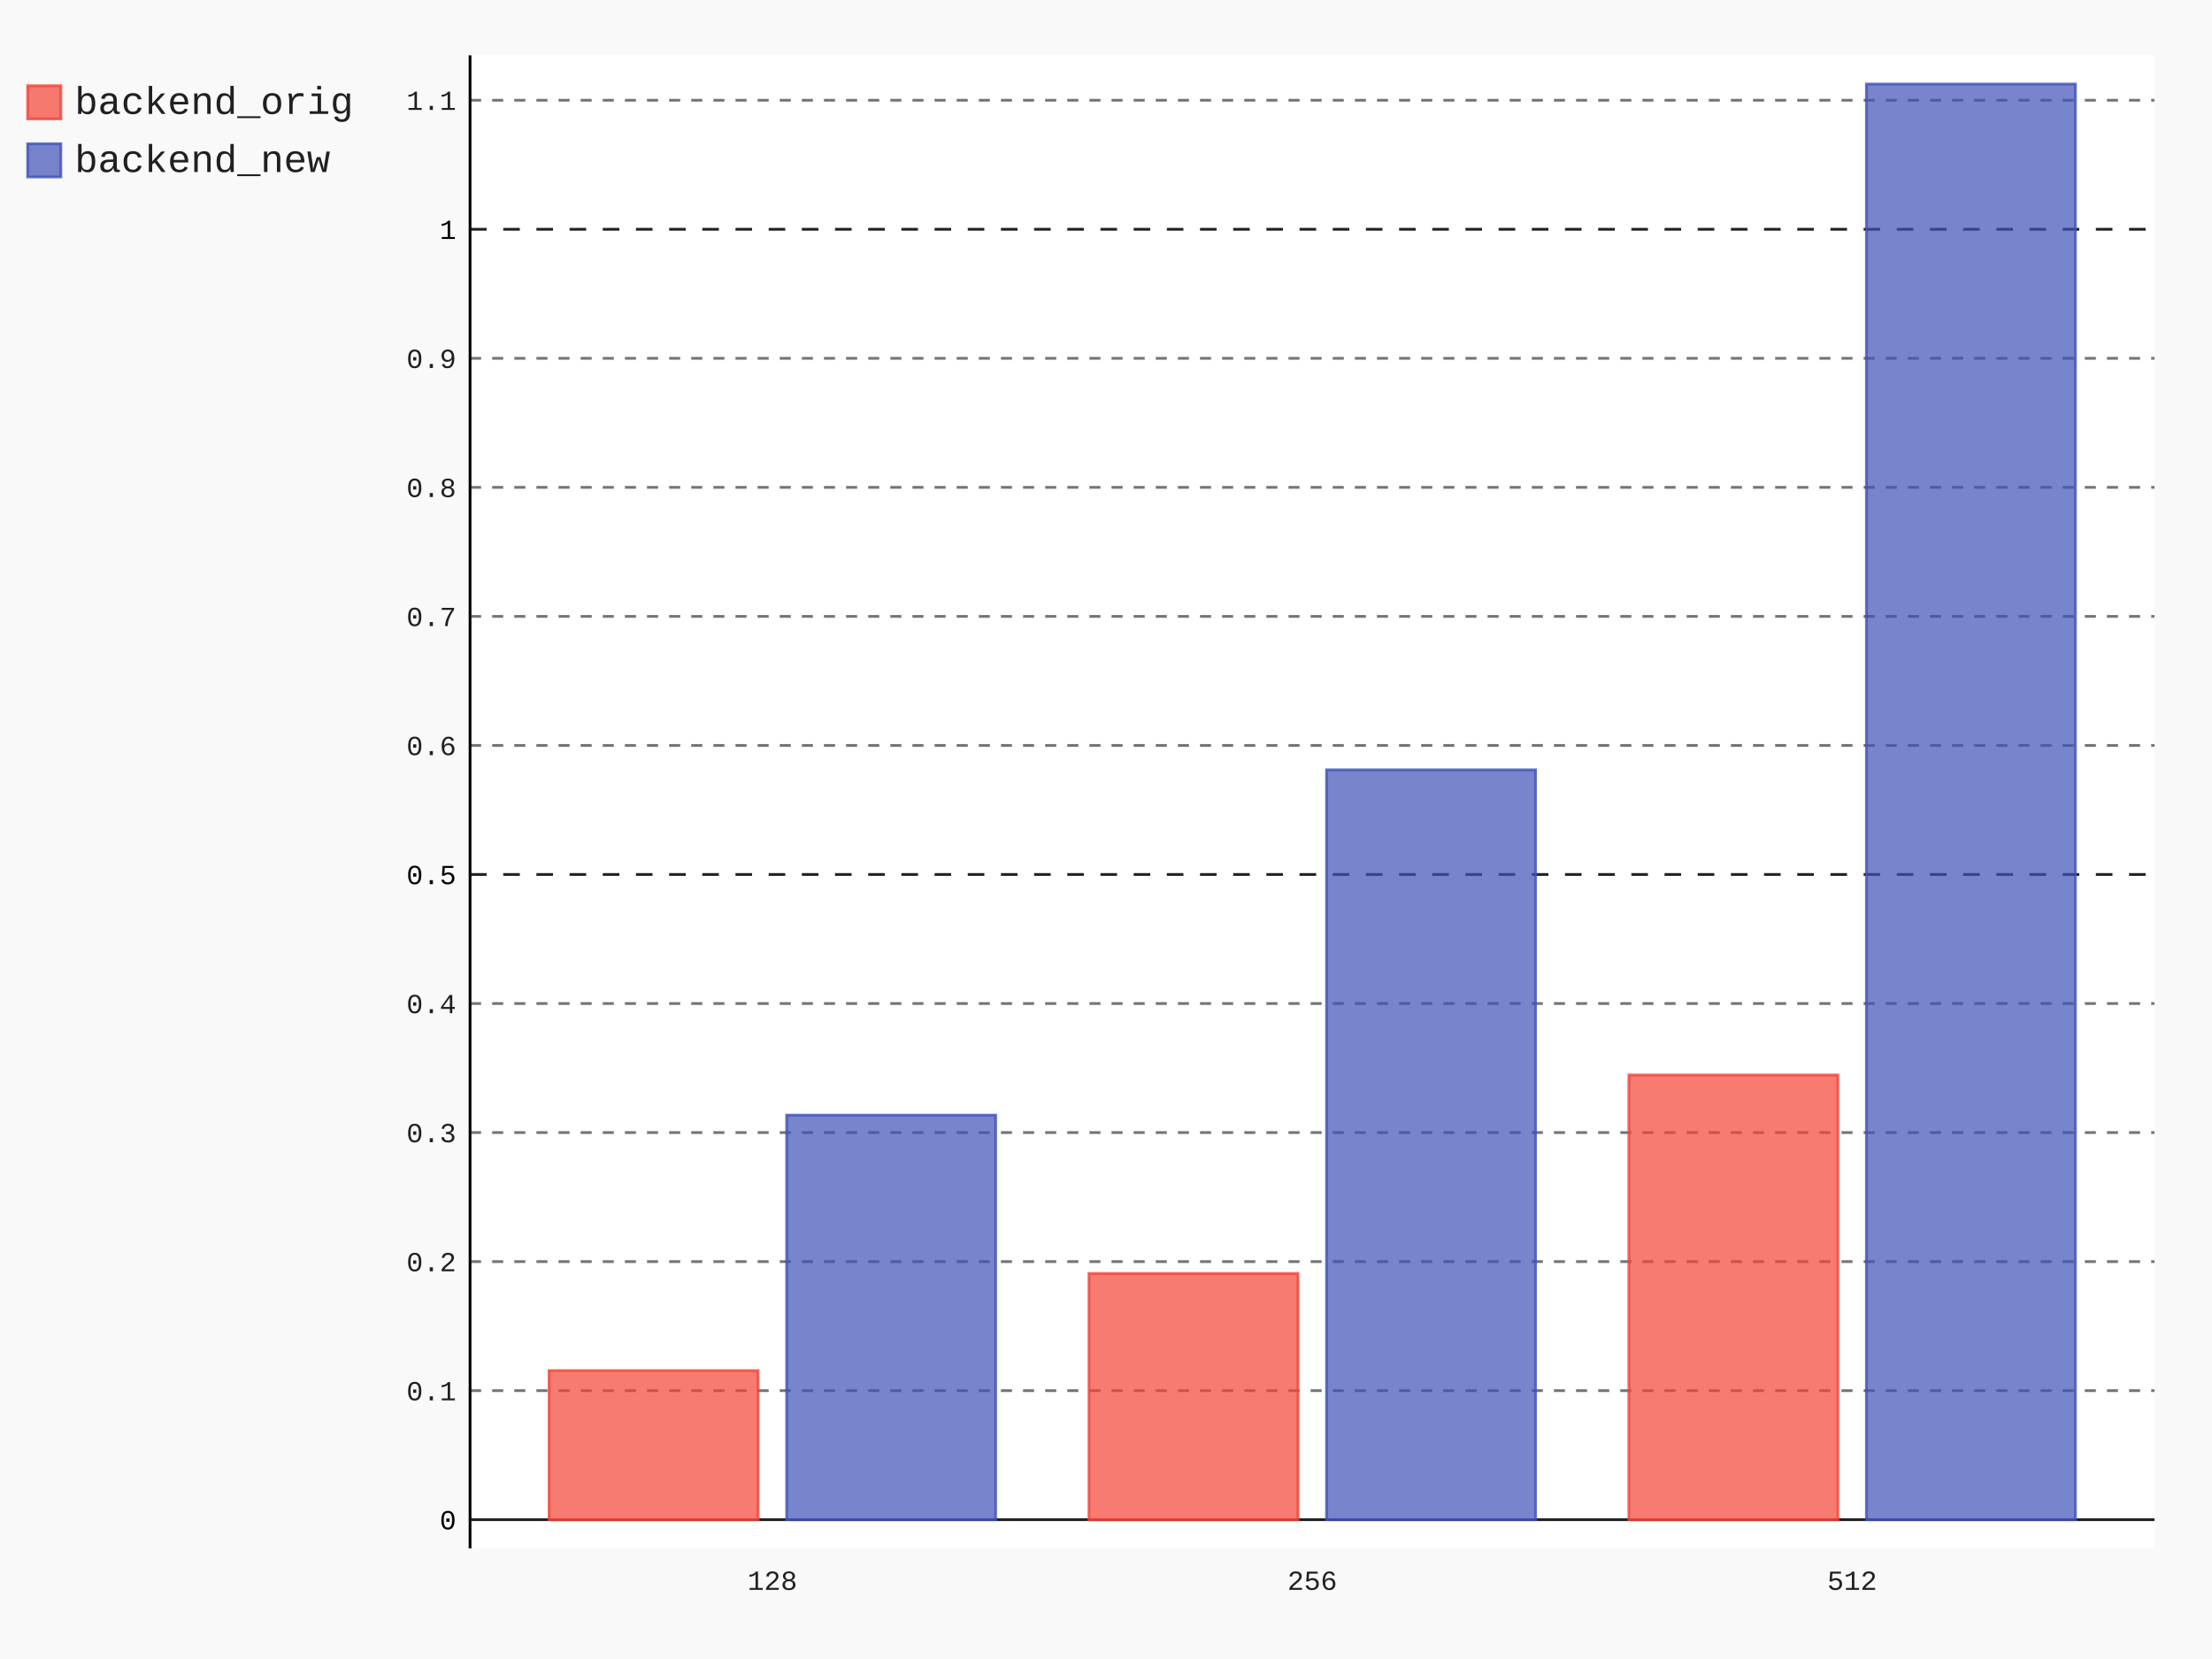
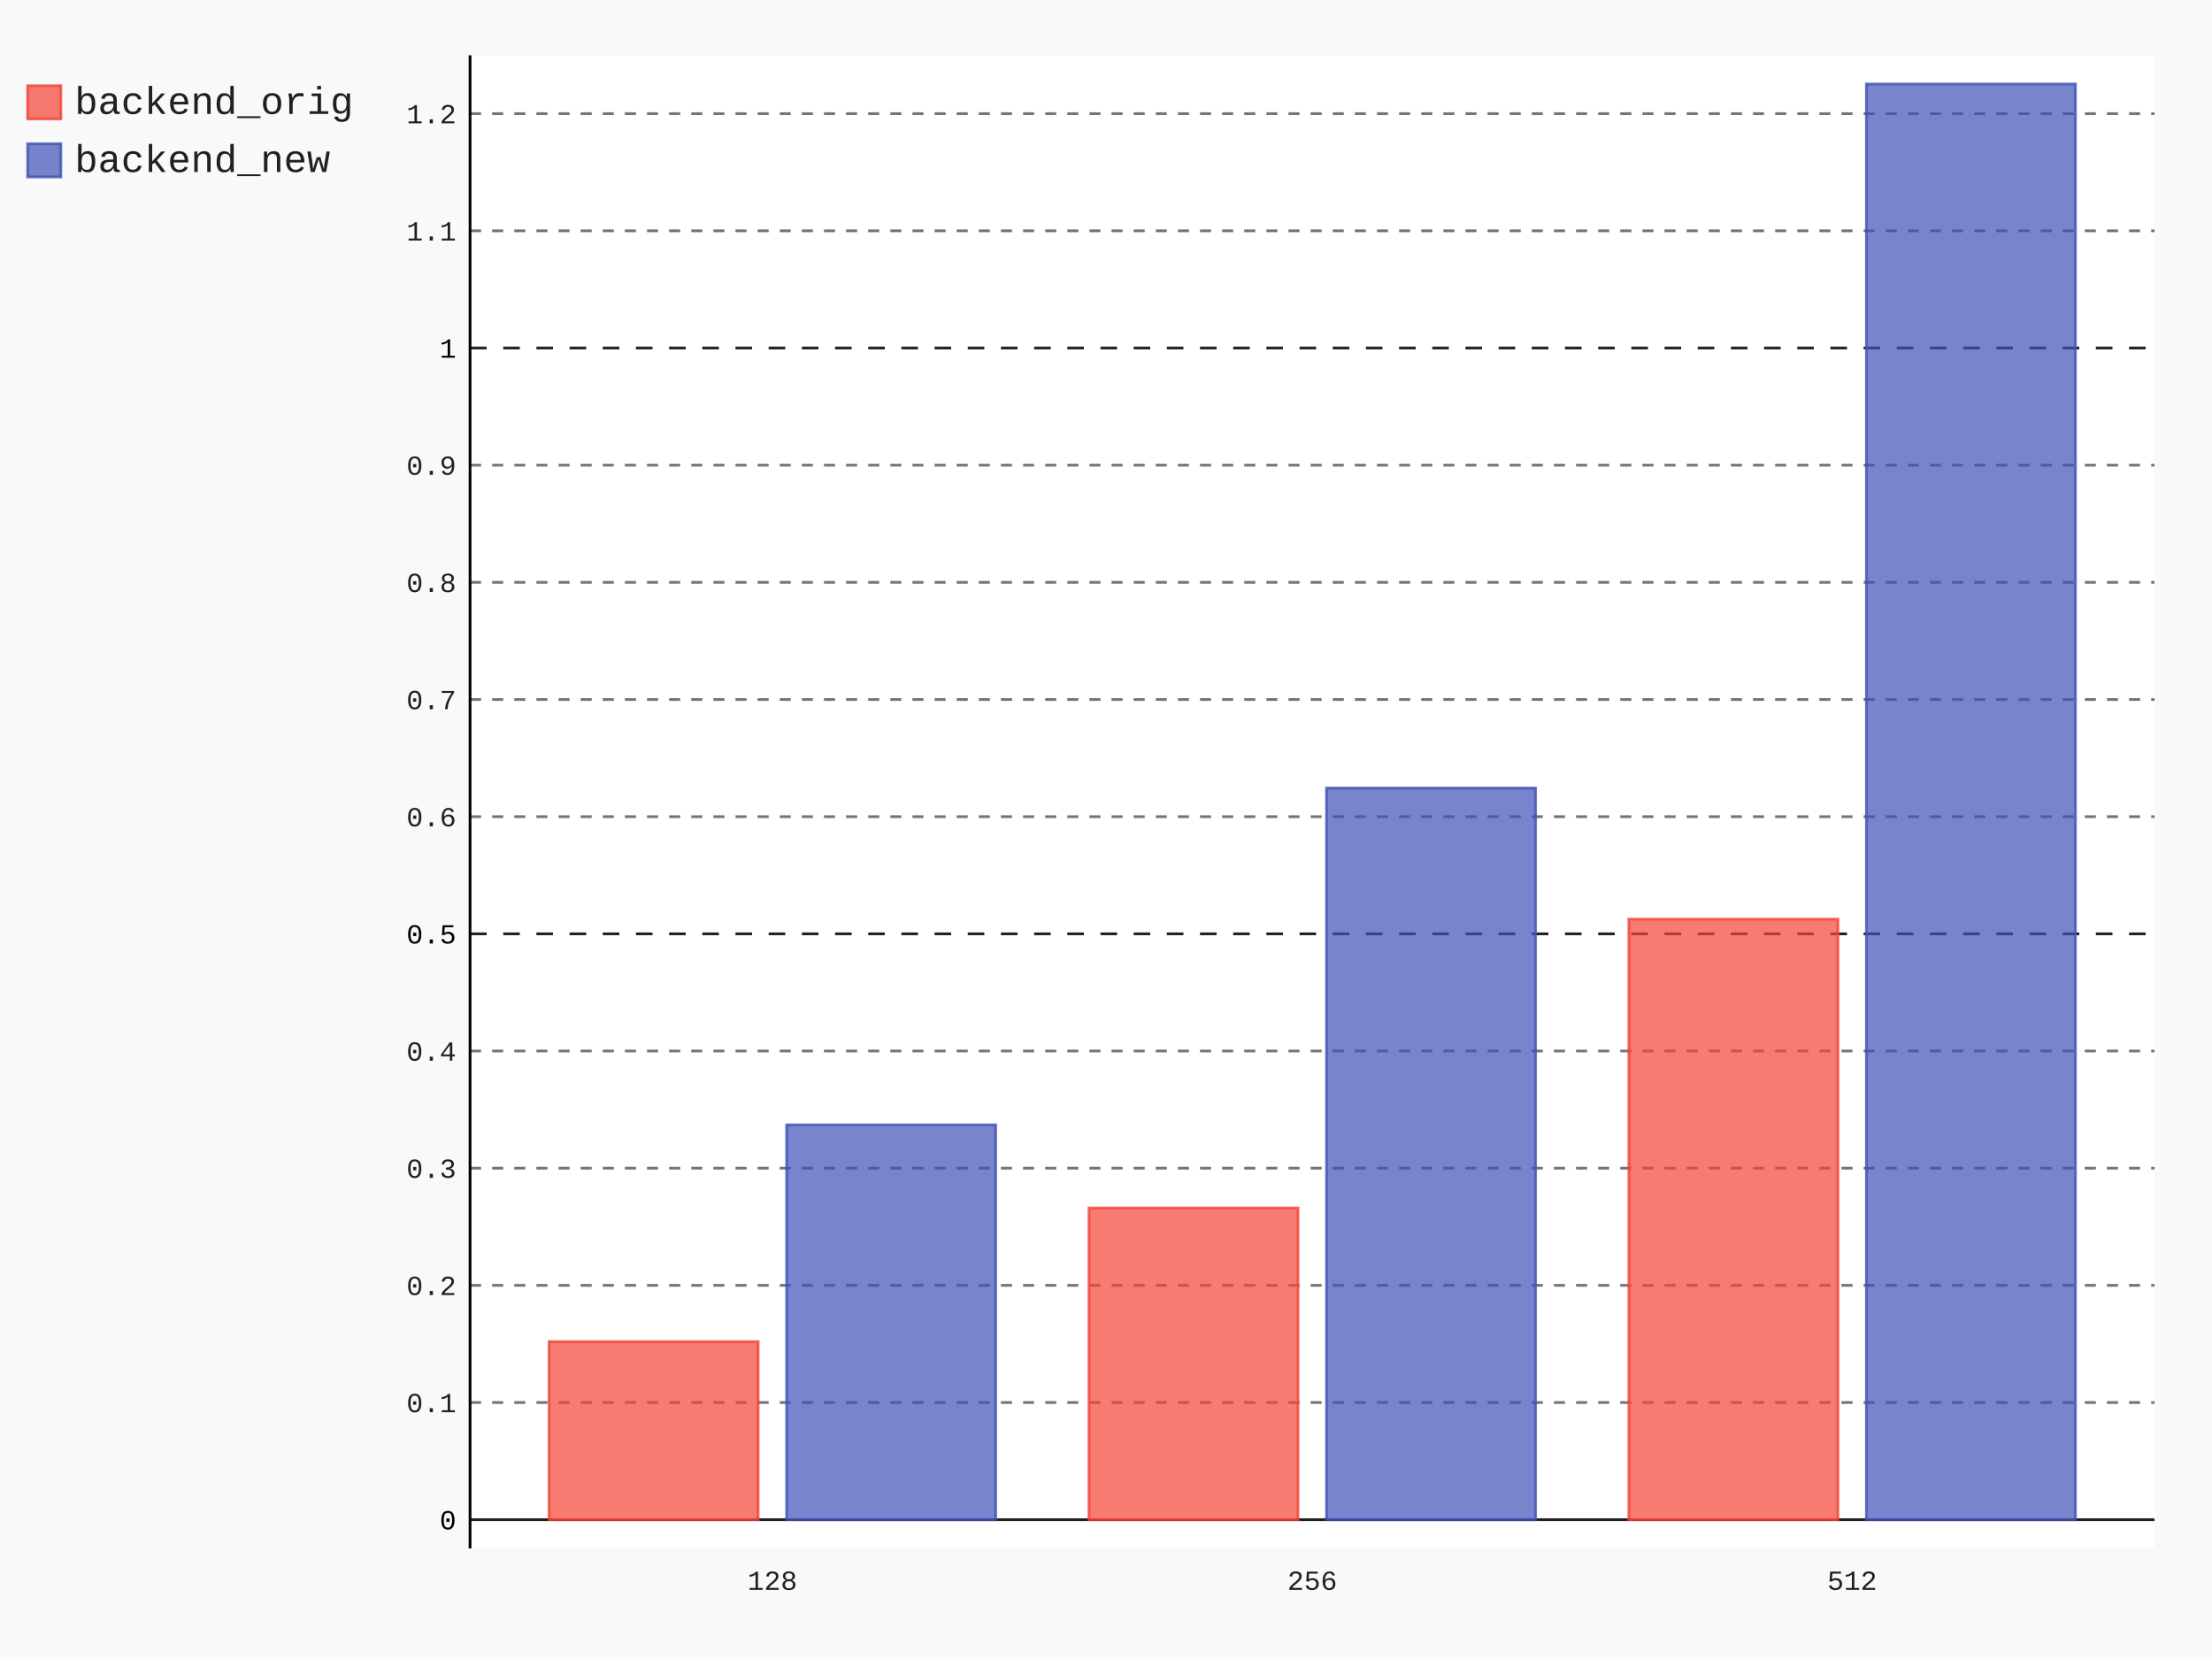
- <svg xmlns="http://www.w3.org/2000/svg" id="chart-d1e7ab21-11cc-41a1-bb6a-304722b99126" class="pygal-chart" viewBox="0 0 800 600">
+ <svg xmlns="http://www.w3.org/2000/svg" id="chart-2ee0de3f-a70f-47c6-b576-da3001ca0087" class="pygal-chart" viewBox="0 0 800 600">
  <defs>
-     <style type="text/css">#chart-d1e7ab21-11cc-41a1-bb6a-304722b99126{-webkit-user-select:none;-webkit-font-smoothing:antialiased;font-family:Consolas,"Liberation Mono",Menlo,Courier,monospace}#chart-d1e7ab21-11cc-41a1-bb6a-304722b99126 .title{font-family:Consolas,"Liberation Mono",Menlo,Courier,monospace;font-size:16px}#chart-d1e7ab21-11cc-41a1-bb6a-304722b99126 .legends .legend text{font-family:Consolas,"Liberation Mono",Menlo,Courier,monospace;font-size:14px}#chart-d1e7ab21-11cc-41a1-bb6a-304722b99126 .axis text{font-family:Consolas,"Liberation Mono",Menlo,Courier,monospace;font-size:10px}#chart-d1e7ab21-11cc-41a1-bb6a-304722b99126 .axis text.major{font-family:Consolas,"Liberation Mono",Menlo,Courier,monospace;font-size:10px}#chart-d1e7ab21-11cc-41a1-bb6a-304722b99126 .text-overlay text.value{font-family:Consolas,"Liberation Mono",Menlo,Courier,monospace;font-size:16px}#chart-d1e7ab21-11cc-41a1-bb6a-304722b99126 .text-overlay text.label{font-family:Consolas,"Liberation Mono",Menlo,Courier,monospace;font-size:10px}#chart-d1e7ab21-11cc-41a1-bb6a-304722b99126 .tooltip{font-family:Consolas,"Liberation Mono",Menlo,Courier,monospace;font-size:14px}#chart-d1e7ab21-11cc-41a1-bb6a-304722b99126 text.no_data{font-family:Consolas,"Liberation Mono",Menlo,Courier,monospace;font-size:64px}
- #chart-d1e7ab21-11cc-41a1-bb6a-304722b99126{background-color:rgba(249,249,249,1)}#chart-d1e7ab21-11cc-41a1-bb6a-304722b99126 path,#chart-d1e7ab21-11cc-41a1-bb6a-304722b99126 line,#chart-d1e7ab21-11cc-41a1-bb6a-304722b99126 rect,#chart-d1e7ab21-11cc-41a1-bb6a-304722b99126 circle{-webkit-transition:150ms;-moz-transition:150ms;transition:150ms}#chart-d1e7ab21-11cc-41a1-bb6a-304722b99126 .graph &gt; .background{fill:rgba(249,249,249,1)}#chart-d1e7ab21-11cc-41a1-bb6a-304722b99126 .plot &gt; .background{fill:rgba(255,255,255,1)}#chart-d1e7ab21-11cc-41a1-bb6a-304722b99126 .graph{fill:rgba(0,0,0,.87)}#chart-d1e7ab21-11cc-41a1-bb6a-304722b99126 text.no_data{fill:rgba(0,0,0,1)}#chart-d1e7ab21-11cc-41a1-bb6a-304722b99126 .title{fill:rgba(0,0,0,1)}#chart-d1e7ab21-11cc-41a1-bb6a-304722b99126 .legends .legend text{fill:rgba(0,0,0,.87)}#chart-d1e7ab21-11cc-41a1-bb6a-304722b99126 .legends .legend:hover text{fill:rgba(0,0,0,1)}#chart-d1e7ab21-11cc-41a1-bb6a-304722b99126 .axis .line{stroke:rgba(0,0,0,1)}#chart-d1e7ab21-11cc-41a1-bb6a-304722b99126 .axis .guide.line{stroke:rgba(0,0,0,.54)}#chart-d1e7ab21-11cc-41a1-bb6a-304722b99126 .axis .major.line{stroke:rgba(0,0,0,.87)}#chart-d1e7ab21-11cc-41a1-bb6a-304722b99126 .axis text.major{fill:rgba(0,0,0,1)}#chart-d1e7ab21-11cc-41a1-bb6a-304722b99126 .axis.y .guides:hover .guide.line,#chart-d1e7ab21-11cc-41a1-bb6a-304722b99126 .line-graph .axis.x .guides:hover .guide.line,#chart-d1e7ab21-11cc-41a1-bb6a-304722b99126 .stackedline-graph .axis.x .guides:hover .guide.line,#chart-d1e7ab21-11cc-41a1-bb6a-304722b99126 .xy-graph .axis.x .guides:hover .guide.line{stroke:rgba(0,0,0,1)}#chart-d1e7ab21-11cc-41a1-bb6a-304722b99126 .axis .guides:hover text{fill:rgba(0,0,0,1)}#chart-d1e7ab21-11cc-41a1-bb6a-304722b99126 .reactive{fill-opacity:.7;stroke-opacity:.8}#chart-d1e7ab21-11cc-41a1-bb6a-304722b99126 .ci{stroke:rgba(0,0,0,.87)}#chart-d1e7ab21-11cc-41a1-bb6a-304722b99126 .reactive.active,#chart-d1e7ab21-11cc-41a1-bb6a-304722b99126 .active .reactive{fill-opacity:.8;stroke-opacity:.9;stroke-width:4}#chart-d1e7ab21-11cc-41a1-bb6a-304722b99126 .ci .reactive.active{stroke-width:1.5}#chart-d1e7ab21-11cc-41a1-bb6a-304722b99126 .series text{fill:rgba(0,0,0,1)}#chart-d1e7ab21-11cc-41a1-bb6a-304722b99126 .tooltip rect{fill:rgba(255,255,255,1);stroke:rgba(0,0,0,1);-webkit-transition:opacity 150ms;-moz-transition:opacity 150ms;transition:opacity 150ms}#chart-d1e7ab21-11cc-41a1-bb6a-304722b99126 .tooltip .label{fill:rgba(0,0,0,.87)}#chart-d1e7ab21-11cc-41a1-bb6a-304722b99126 .tooltip .label{fill:rgba(0,0,0,.87)}#chart-d1e7ab21-11cc-41a1-bb6a-304722b99126 .tooltip .legend{font-size:.8em;fill:rgba(0,0,0,.54)}#chart-d1e7ab21-11cc-41a1-bb6a-304722b99126 .tooltip .x_label{font-size:.6em;fill:rgba(0,0,0,1)}#chart-d1e7ab21-11cc-41a1-bb6a-304722b99126 .tooltip .xlink{font-size:.5em;text-decoration:underline}#chart-d1e7ab21-11cc-41a1-bb6a-304722b99126 .tooltip .value{font-size:1.5em}#chart-d1e7ab21-11cc-41a1-bb6a-304722b99126 .bound{font-size:.5em}#chart-d1e7ab21-11cc-41a1-bb6a-304722b99126 .max-value{font-size:.75em;fill:rgba(0,0,0,.54)}#chart-d1e7ab21-11cc-41a1-bb6a-304722b99126 .map-element{fill:rgba(255,255,255,1);stroke:rgba(0,0,0,.54) !important}#chart-d1e7ab21-11cc-41a1-bb6a-304722b99126 .map-element .reactive{fill-opacity:inherit;stroke-opacity:inherit}#chart-d1e7ab21-11cc-41a1-bb6a-304722b99126 .color-0,#chart-d1e7ab21-11cc-41a1-bb6a-304722b99126 .color-0 a:visited{stroke:#F44336;fill:#F44336}#chart-d1e7ab21-11cc-41a1-bb6a-304722b99126 .color-1,#chart-d1e7ab21-11cc-41a1-bb6a-304722b99126 .color-1 a:visited{stroke:#3F51B5;fill:#3F51B5}#chart-d1e7ab21-11cc-41a1-bb6a-304722b99126 .text-overlay .color-0 text{fill:black}#chart-d1e7ab21-11cc-41a1-bb6a-304722b99126 .text-overlay .color-1 text{fill:black}
- #chart-d1e7ab21-11cc-41a1-bb6a-304722b99126 text.no_data{text-anchor:middle}#chart-d1e7ab21-11cc-41a1-bb6a-304722b99126 .guide.line{fill:none}#chart-d1e7ab21-11cc-41a1-bb6a-304722b99126 .centered{text-anchor:middle}#chart-d1e7ab21-11cc-41a1-bb6a-304722b99126 .title{text-anchor:middle}#chart-d1e7ab21-11cc-41a1-bb6a-304722b99126 .legends .legend text{fill-opacity:1}#chart-d1e7ab21-11cc-41a1-bb6a-304722b99126 .axis.x text{text-anchor:middle}#chart-d1e7ab21-11cc-41a1-bb6a-304722b99126 .axis.x:not(.web) text[transform]{text-anchor:start}#chart-d1e7ab21-11cc-41a1-bb6a-304722b99126 .axis.x:not(.web) text[transform].backwards{text-anchor:end}#chart-d1e7ab21-11cc-41a1-bb6a-304722b99126 .axis.y text{text-anchor:end}#chart-d1e7ab21-11cc-41a1-bb6a-304722b99126 .axis.y text[transform].backwards{text-anchor:start}#chart-d1e7ab21-11cc-41a1-bb6a-304722b99126 .axis.y2 text{text-anchor:start}#chart-d1e7ab21-11cc-41a1-bb6a-304722b99126 .axis.y2 text[transform].backwards{text-anchor:end}#chart-d1e7ab21-11cc-41a1-bb6a-304722b99126 .axis .guide.line{stroke-dasharray:4,4}#chart-d1e7ab21-11cc-41a1-bb6a-304722b99126 .axis .major.guide.line{stroke-dasharray:6,6}#chart-d1e7ab21-11cc-41a1-bb6a-304722b99126 .horizontal .axis.y .guide.line,#chart-d1e7ab21-11cc-41a1-bb6a-304722b99126 .horizontal .axis.y2 .guide.line,#chart-d1e7ab21-11cc-41a1-bb6a-304722b99126 .vertical .axis.x .guide.line{opacity:0}#chart-d1e7ab21-11cc-41a1-bb6a-304722b99126 .horizontal .axis.always_show .guide.line,#chart-d1e7ab21-11cc-41a1-bb6a-304722b99126 .vertical .axis.always_show .guide.line{opacity:1 !important}#chart-d1e7ab21-11cc-41a1-bb6a-304722b99126 .axis.y .guides:hover .guide.line,#chart-d1e7ab21-11cc-41a1-bb6a-304722b99126 .axis.y2 .guides:hover .guide.line,#chart-d1e7ab21-11cc-41a1-bb6a-304722b99126 .axis.x .guides:hover .guide.line{opacity:1}#chart-d1e7ab21-11cc-41a1-bb6a-304722b99126 .axis .guides:hover text{opacity:1}#chart-d1e7ab21-11cc-41a1-bb6a-304722b99126 .nofill{fill:none}#chart-d1e7ab21-11cc-41a1-bb6a-304722b99126 .subtle-fill{fill-opacity:.2}#chart-d1e7ab21-11cc-41a1-bb6a-304722b99126 .dot{stroke-width:1px;fill-opacity:1}#chart-d1e7ab21-11cc-41a1-bb6a-304722b99126 .dot.active{stroke-width:5px}#chart-d1e7ab21-11cc-41a1-bb6a-304722b99126 .dot.negative{fill:transparent}#chart-d1e7ab21-11cc-41a1-bb6a-304722b99126 text,#chart-d1e7ab21-11cc-41a1-bb6a-304722b99126 tspan{stroke:none !important}#chart-d1e7ab21-11cc-41a1-bb6a-304722b99126 .series text.active{opacity:1}#chart-d1e7ab21-11cc-41a1-bb6a-304722b99126 .tooltip rect{fill-opacity:.95;stroke-width:.5}#chart-d1e7ab21-11cc-41a1-bb6a-304722b99126 .tooltip text{fill-opacity:1}#chart-d1e7ab21-11cc-41a1-bb6a-304722b99126 .showable{visibility:hidden}#chart-d1e7ab21-11cc-41a1-bb6a-304722b99126 .showable.shown{visibility:visible}#chart-d1e7ab21-11cc-41a1-bb6a-304722b99126 .gauge-background{fill:rgba(229,229,229,1);stroke:none}#chart-d1e7ab21-11cc-41a1-bb6a-304722b99126 .bg-lines{stroke:rgba(249,249,249,1);stroke-width:2px}</style>
+     <style type="text/css">#chart-2ee0de3f-a70f-47c6-b576-da3001ca0087{-webkit-user-select:none;-webkit-font-smoothing:antialiased;font-family:Consolas,"Liberation Mono",Menlo,Courier,monospace}#chart-2ee0de3f-a70f-47c6-b576-da3001ca0087 .title{font-family:Consolas,"Liberation Mono",Menlo,Courier,monospace;font-size:16px}#chart-2ee0de3f-a70f-47c6-b576-da3001ca0087 .legends .legend text{font-family:Consolas,"Liberation Mono",Menlo,Courier,monospace;font-size:14px}#chart-2ee0de3f-a70f-47c6-b576-da3001ca0087 .axis text{font-family:Consolas,"Liberation Mono",Menlo,Courier,monospace;font-size:10px}#chart-2ee0de3f-a70f-47c6-b576-da3001ca0087 .axis text.major{font-family:Consolas,"Liberation Mono",Menlo,Courier,monospace;font-size:10px}#chart-2ee0de3f-a70f-47c6-b576-da3001ca0087 .text-overlay text.value{font-family:Consolas,"Liberation Mono",Menlo,Courier,monospace;font-size:16px}#chart-2ee0de3f-a70f-47c6-b576-da3001ca0087 .text-overlay text.label{font-family:Consolas,"Liberation Mono",Menlo,Courier,monospace;font-size:10px}#chart-2ee0de3f-a70f-47c6-b576-da3001ca0087 .tooltip{font-family:Consolas,"Liberation Mono",Menlo,Courier,monospace;font-size:14px}#chart-2ee0de3f-a70f-47c6-b576-da3001ca0087 text.no_data{font-family:Consolas,"Liberation Mono",Menlo,Courier,monospace;font-size:64px}
+ #chart-2ee0de3f-a70f-47c6-b576-da3001ca0087{background-color:rgba(249,249,249,1)}#chart-2ee0de3f-a70f-47c6-b576-da3001ca0087 path,#chart-2ee0de3f-a70f-47c6-b576-da3001ca0087 line,#chart-2ee0de3f-a70f-47c6-b576-da3001ca0087 rect,#chart-2ee0de3f-a70f-47c6-b576-da3001ca0087 circle{-webkit-transition:150ms;-moz-transition:150ms;transition:150ms}#chart-2ee0de3f-a70f-47c6-b576-da3001ca0087 .graph &gt; .background{fill:rgba(249,249,249,1)}#chart-2ee0de3f-a70f-47c6-b576-da3001ca0087 .plot &gt; .background{fill:rgba(255,255,255,1)}#chart-2ee0de3f-a70f-47c6-b576-da3001ca0087 .graph{fill:rgba(0,0,0,.87)}#chart-2ee0de3f-a70f-47c6-b576-da3001ca0087 text.no_data{fill:rgba(0,0,0,1)}#chart-2ee0de3f-a70f-47c6-b576-da3001ca0087 .title{fill:rgba(0,0,0,1)}#chart-2ee0de3f-a70f-47c6-b576-da3001ca0087 .legends .legend text{fill:rgba(0,0,0,.87)}#chart-2ee0de3f-a70f-47c6-b576-da3001ca0087 .legends .legend:hover text{fill:rgba(0,0,0,1)}#chart-2ee0de3f-a70f-47c6-b576-da3001ca0087 .axis .line{stroke:rgba(0,0,0,1)}#chart-2ee0de3f-a70f-47c6-b576-da3001ca0087 .axis .guide.line{stroke:rgba(0,0,0,.54)}#chart-2ee0de3f-a70f-47c6-b576-da3001ca0087 .axis .major.line{stroke:rgba(0,0,0,.87)}#chart-2ee0de3f-a70f-47c6-b576-da3001ca0087 .axis text.major{fill:rgba(0,0,0,1)}#chart-2ee0de3f-a70f-47c6-b576-da3001ca0087 .axis.y .guides:hover .guide.line,#chart-2ee0de3f-a70f-47c6-b576-da3001ca0087 .line-graph .axis.x .guides:hover .guide.line,#chart-2ee0de3f-a70f-47c6-b576-da3001ca0087 .stackedline-graph .axis.x .guides:hover .guide.line,#chart-2ee0de3f-a70f-47c6-b576-da3001ca0087 .xy-graph .axis.x .guides:hover .guide.line{stroke:rgba(0,0,0,1)}#chart-2ee0de3f-a70f-47c6-b576-da3001ca0087 .axis .guides:hover text{fill:rgba(0,0,0,1)}#chart-2ee0de3f-a70f-47c6-b576-da3001ca0087 .reactive{fill-opacity:.7;stroke-opacity:.8}#chart-2ee0de3f-a70f-47c6-b576-da3001ca0087 .ci{stroke:rgba(0,0,0,.87)}#chart-2ee0de3f-a70f-47c6-b576-da3001ca0087 .reactive.active,#chart-2ee0de3f-a70f-47c6-b576-da3001ca0087 .active .reactive{fill-opacity:.8;stroke-opacity:.9;stroke-width:4}#chart-2ee0de3f-a70f-47c6-b576-da3001ca0087 .ci .reactive.active{stroke-width:1.5}#chart-2ee0de3f-a70f-47c6-b576-da3001ca0087 .series text{fill:rgba(0,0,0,1)}#chart-2ee0de3f-a70f-47c6-b576-da3001ca0087 .tooltip rect{fill:rgba(255,255,255,1);stroke:rgba(0,0,0,1);-webkit-transition:opacity 150ms;-moz-transition:opacity 150ms;transition:opacity 150ms}#chart-2ee0de3f-a70f-47c6-b576-da3001ca0087 .tooltip .label{fill:rgba(0,0,0,.87)}#chart-2ee0de3f-a70f-47c6-b576-da3001ca0087 .tooltip .label{fill:rgba(0,0,0,.87)}#chart-2ee0de3f-a70f-47c6-b576-da3001ca0087 .tooltip .legend{font-size:.8em;fill:rgba(0,0,0,.54)}#chart-2ee0de3f-a70f-47c6-b576-da3001ca0087 .tooltip .x_label{font-size:.6em;fill:rgba(0,0,0,1)}#chart-2ee0de3f-a70f-47c6-b576-da3001ca0087 .tooltip .xlink{font-size:.5em;text-decoration:underline}#chart-2ee0de3f-a70f-47c6-b576-da3001ca0087 .tooltip .value{font-size:1.5em}#chart-2ee0de3f-a70f-47c6-b576-da3001ca0087 .bound{font-size:.5em}#chart-2ee0de3f-a70f-47c6-b576-da3001ca0087 .max-value{font-size:.75em;fill:rgba(0,0,0,.54)}#chart-2ee0de3f-a70f-47c6-b576-da3001ca0087 .map-element{fill:rgba(255,255,255,1);stroke:rgba(0,0,0,.54) !important}#chart-2ee0de3f-a70f-47c6-b576-da3001ca0087 .map-element .reactive{fill-opacity:inherit;stroke-opacity:inherit}#chart-2ee0de3f-a70f-47c6-b576-da3001ca0087 .color-0,#chart-2ee0de3f-a70f-47c6-b576-da3001ca0087 .color-0 a:visited{stroke:#F44336;fill:#F44336}#chart-2ee0de3f-a70f-47c6-b576-da3001ca0087 .color-1,#chart-2ee0de3f-a70f-47c6-b576-da3001ca0087 .color-1 a:visited{stroke:#3F51B5;fill:#3F51B5}#chart-2ee0de3f-a70f-47c6-b576-da3001ca0087 .text-overlay .color-0 text{fill:black}#chart-2ee0de3f-a70f-47c6-b576-da3001ca0087 .text-overlay .color-1 text{fill:black}
+ #chart-2ee0de3f-a70f-47c6-b576-da3001ca0087 text.no_data{text-anchor:middle}#chart-2ee0de3f-a70f-47c6-b576-da3001ca0087 .guide.line{fill:none}#chart-2ee0de3f-a70f-47c6-b576-da3001ca0087 .centered{text-anchor:middle}#chart-2ee0de3f-a70f-47c6-b576-da3001ca0087 .title{text-anchor:middle}#chart-2ee0de3f-a70f-47c6-b576-da3001ca0087 .legends .legend text{fill-opacity:1}#chart-2ee0de3f-a70f-47c6-b576-da3001ca0087 .axis.x text{text-anchor:middle}#chart-2ee0de3f-a70f-47c6-b576-da3001ca0087 .axis.x:not(.web) text[transform]{text-anchor:start}#chart-2ee0de3f-a70f-47c6-b576-da3001ca0087 .axis.x:not(.web) text[transform].backwards{text-anchor:end}#chart-2ee0de3f-a70f-47c6-b576-da3001ca0087 .axis.y text{text-anchor:end}#chart-2ee0de3f-a70f-47c6-b576-da3001ca0087 .axis.y text[transform].backwards{text-anchor:start}#chart-2ee0de3f-a70f-47c6-b576-da3001ca0087 .axis.y2 text{text-anchor:start}#chart-2ee0de3f-a70f-47c6-b576-da3001ca0087 .axis.y2 text[transform].backwards{text-anchor:end}#chart-2ee0de3f-a70f-47c6-b576-da3001ca0087 .axis .guide.line{stroke-dasharray:4,4}#chart-2ee0de3f-a70f-47c6-b576-da3001ca0087 .axis .major.guide.line{stroke-dasharray:6,6}#chart-2ee0de3f-a70f-47c6-b576-da3001ca0087 .horizontal .axis.y .guide.line,#chart-2ee0de3f-a70f-47c6-b576-da3001ca0087 .horizontal .axis.y2 .guide.line,#chart-2ee0de3f-a70f-47c6-b576-da3001ca0087 .vertical .axis.x .guide.line{opacity:0}#chart-2ee0de3f-a70f-47c6-b576-da3001ca0087 .horizontal .axis.always_show .guide.line,#chart-2ee0de3f-a70f-47c6-b576-da3001ca0087 .vertical .axis.always_show .guide.line{opacity:1 !important}#chart-2ee0de3f-a70f-47c6-b576-da3001ca0087 .axis.y .guides:hover .guide.line,#chart-2ee0de3f-a70f-47c6-b576-da3001ca0087 .axis.y2 .guides:hover .guide.line,#chart-2ee0de3f-a70f-47c6-b576-da3001ca0087 .axis.x .guides:hover .guide.line{opacity:1}#chart-2ee0de3f-a70f-47c6-b576-da3001ca0087 .axis .guides:hover text{opacity:1}#chart-2ee0de3f-a70f-47c6-b576-da3001ca0087 .nofill{fill:none}#chart-2ee0de3f-a70f-47c6-b576-da3001ca0087 .subtle-fill{fill-opacity:.2}#chart-2ee0de3f-a70f-47c6-b576-da3001ca0087 .dot{stroke-width:1px;fill-opacity:1}#chart-2ee0de3f-a70f-47c6-b576-da3001ca0087 .dot.active{stroke-width:5px}#chart-2ee0de3f-a70f-47c6-b576-da3001ca0087 .dot.negative{fill:transparent}#chart-2ee0de3f-a70f-47c6-b576-da3001ca0087 text,#chart-2ee0de3f-a70f-47c6-b576-da3001ca0087 tspan{stroke:none !important}#chart-2ee0de3f-a70f-47c6-b576-da3001ca0087 .series text.active{opacity:1}#chart-2ee0de3f-a70f-47c6-b576-da3001ca0087 .tooltip rect{fill-opacity:.95;stroke-width:.5}#chart-2ee0de3f-a70f-47c6-b576-da3001ca0087 .tooltip text{fill-opacity:1}#chart-2ee0de3f-a70f-47c6-b576-da3001ca0087 .showable{visibility:hidden}#chart-2ee0de3f-a70f-47c6-b576-da3001ca0087 .showable.shown{visibility:visible}#chart-2ee0de3f-a70f-47c6-b576-da3001ca0087 .gauge-background{fill:rgba(229,229,229,1);stroke:none}#chart-2ee0de3f-a70f-47c6-b576-da3001ca0087 .bg-lines{stroke:rgba(249,249,249,1);stroke-width:2px}</style>
  </defs>
  <g class="graph bar-graph vertical">
    <rect x="0" y="0" width="800" height="600" class="background" />
    <g transform="translate(170, 20)" class="plot">
      <rect x="0" y="0" width="609.2" height="540" class="background" />
      <g class="axis y always_show">
        <g class="guides">
          <path d="M0 529.615 h609.2" class="axis major line" />
          <text x="-5" y="533.115" class="major">0</text>
        </g>
        <g class="guides">
-           <path d="M0 482.946 h609.2" class="guide line" />
-           <text x="-5" y="486.446" class="">0.1</text>
+           <path d="M0 487.24 h609.2" class="guide line" />
+           <text x="-5" y="490.74" class="">0.1</text>
        </g>
        <g class="guides">
-           <path d="M0 436.276 h609.2" class="guide line" />
-           <text x="-5" y="439.776" class="">0.2</text>
+           <path d="M0 444.864 h609.2" class="guide line" />
+           <text x="-5" y="448.364" class="">0.2</text>
        </g>
        <g class="guides">
-           <path d="M0 389.607 h609.2" class="guide line" />
-           <text x="-5" y="393.107" class="">0.3</text>
+           <path d="M0 402.488 h609.2" class="guide line" />
+           <text x="-5" y="405.988" class="">0.3</text>
        </g>
        <g class="guides">
-           <path d="M0 342.937 h609.2" class="guide line" />
-           <text x="-5" y="346.437" class="">0.4</text>
+           <path d="M0 360.112 h609.2" class="guide line" />
+           <text x="-5" y="363.612" class="">0.4</text>
        </g>
        <g class="guides">
-           <path d="M0 296.268 h609.2" class="major guide line" />
-           <text x="-5" y="299.768" class="major">0.5</text>
+           <path d="M0 317.736 h609.2" class="major guide line" />
+           <text x="-5" y="321.236" class="major">0.5</text>
        </g>
        <g class="guides">
-           <path d="M0 249.599 h609.2" class="guide line" />
-           <text x="-5" y="253.099" class="">0.6</text>
+           <path d="M0 275.36 h609.2" class="guide line" />
+           <text x="-5" y="278.86" class="">0.6</text>
        </g>
        <g class="guides">
-           <path d="M0 202.929 h609.2" class="guide line" />
-           <text x="-5" y="206.429" class="">0.7</text>
+           <path d="M0 232.985 h609.2" class="guide line" />
+           <text x="-5" y="236.485" class="">0.7</text>
        </g>
        <g class="guides">
-           <path d="M0 156.26 h609.2" class="guide line" />
-           <text x="-5" y="159.76" class="">0.8</text>
+           <path d="M0 190.609 h609.2" class="guide line" />
+           <text x="-5" y="194.109" class="">0.8</text>
        </g>
        <g class="guides">
-           <path d="M0 109.59 h609.2" class="guide line" />
-           <text x="-5" y="113.09" class="">0.9</text>
+           <path d="M0 148.233 h609.2" class="guide line" />
+           <text x="-5" y="151.733" class="">0.9</text>
        </g>
        <g class="guides">
-           <path d="M0 62.921 h609.2" class="major guide line" />
-           <text x="-5" y="66.421" class="major">1</text>
+           <path d="M0 105.857 h609.2" class="major guide line" />
+           <text x="-5" y="109.357" class="major">1</text>
        </g>
        <g class="guides">
-           <path d="M0 16.251 h609.2" class="guide line" />
-           <text x="-5" y="19.751" class="">1.1</text>
+           <path d="M0 63.481 h609.2" class="guide line" />
+           <text x="-5" y="66.981" class="">1.1</text>
+         </g>
+         <g class="guides">
+           <path d="M0 21.106 h609.2" class="guide line" />
+           <text x="-5" y="24.606" class="">1.2</text>
        </g>
      </g>
      <g class="axis x">
        <path d="M0 0 v540" class="line" />
        <g class="guides">
          <path d="M109.344 0 v540" class="guide line" />
          <text x="109.344" y="555.0" class="">128</text>
        </g>
        <g class="guides">
          <path d="M304.6 0 v540" class="guide line" />
          <text x="304.6" y="555.0" class="">256</text>
        </g>
        <g class="guides">
          <path d="M499.856 0 v540" class="guide line" />
          <text x="499.856" y="555.0" class="">512</text>
        </g>
      </g>
      <g class="series serie-0 color-0">
        <g class="bars">
          <g class="bar">
-             <rect x="28.586" y="475.685" rx="0" ry="0" width="75.603" height="53.931" class="rect reactive tooltip-trigger" />
+             <rect x="28.586" y="465.225" rx="0" ry="0" width="75.603" height="64.39" class="rect reactive tooltip-trigger" />
          </g>
          <g class="bar">
-             <rect x="223.842" y="440.576" rx="0" ry="0" width="75.603" height="89.039" class="rect reactive tooltip-trigger" />
+             <rect x="223.842" y="416.889" rx="0" ry="0" width="75.603" height="112.726" class="rect reactive tooltip-trigger" />
          </g>
          <g class="bar">
-             <rect x="419.098" y="368.784" rx="0" ry="0" width="75.603" height="160.831" class="rect reactive tooltip-trigger" />
+             <rect x="419.098" y="312.434" rx="0" ry="0" width="75.603" height="217.182" class="rect reactive tooltip-trigger" />
          </g>
        </g>
      </g>
      <g class="series serie-1 color-1">
        <g class="bars">
          <g class="bar">
-             <rect x="114.498" y="383.299" rx="0" ry="0" width="75.603" height="146.317" class="rect reactive tooltip-trigger" />
+             <rect x="114.498" y="386.825" rx="0" ry="0" width="75.603" height="142.791" class="rect reactive tooltip-trigger" />
          </g>
          <g class="bar">
-             <rect x="309.755" y="258.411" rx="0" ry="0" width="75.603" height="271.205" class="rect reactive tooltip-trigger" />
+             <rect x="309.755" y="265.009" rx="0" ry="0" width="75.603" height="264.606" class="rect reactive tooltip-trigger" />
          </g>
          <g class="bar">
            <rect x="505.011" y="10.385" rx="0" ry="0" width="75.603" height="519.231" class="rect reactive tooltip-trigger" />
          </g>
        </g>
      </g>
    </g>
    <g class="titles" />
    <g transform="translate(170, 20)" class="plot overlay">
      <g class="series serie-0 color-0" />
      <g class="series serie-1 color-1" />
    </g>
    <g transform="translate(170, 20)" class="plot text-overlay">
      <g class="series serie-0 color-0" />
      <g class="series serie-1 color-1" />
    </g>
    <g transform="translate(170, 20)" class="plot tooltip-overlay">
      <g transform="translate(0 0)" style="opacity: 0" class="tooltip">
        <rect rx="0" ry="0" width="0" height="0" class="tooltip-box" />
        <g class="text" />
      </g>
    </g>
    <g transform="translate(10, 30)" class="legends">
      <g id="activate-serie-0" class="legend reactive activate-serie">
        <rect x="0.0" y="1.0" width="12" height="12" class="color-0 reactive" />
        <text x="17.0" y="11.2">backend_orig</text>
      </g>
      <g id="activate-serie-1" class="legend reactive activate-serie">
        <rect x="0.0" y="22.0" width="12" height="12" class="color-1 reactive" />
        <text x="17.0" y="32.2">backend_new</text>
      </g>
    </g>
    <g transform="translate(790, 30)" class="legends" />
  </g>
</svg>
